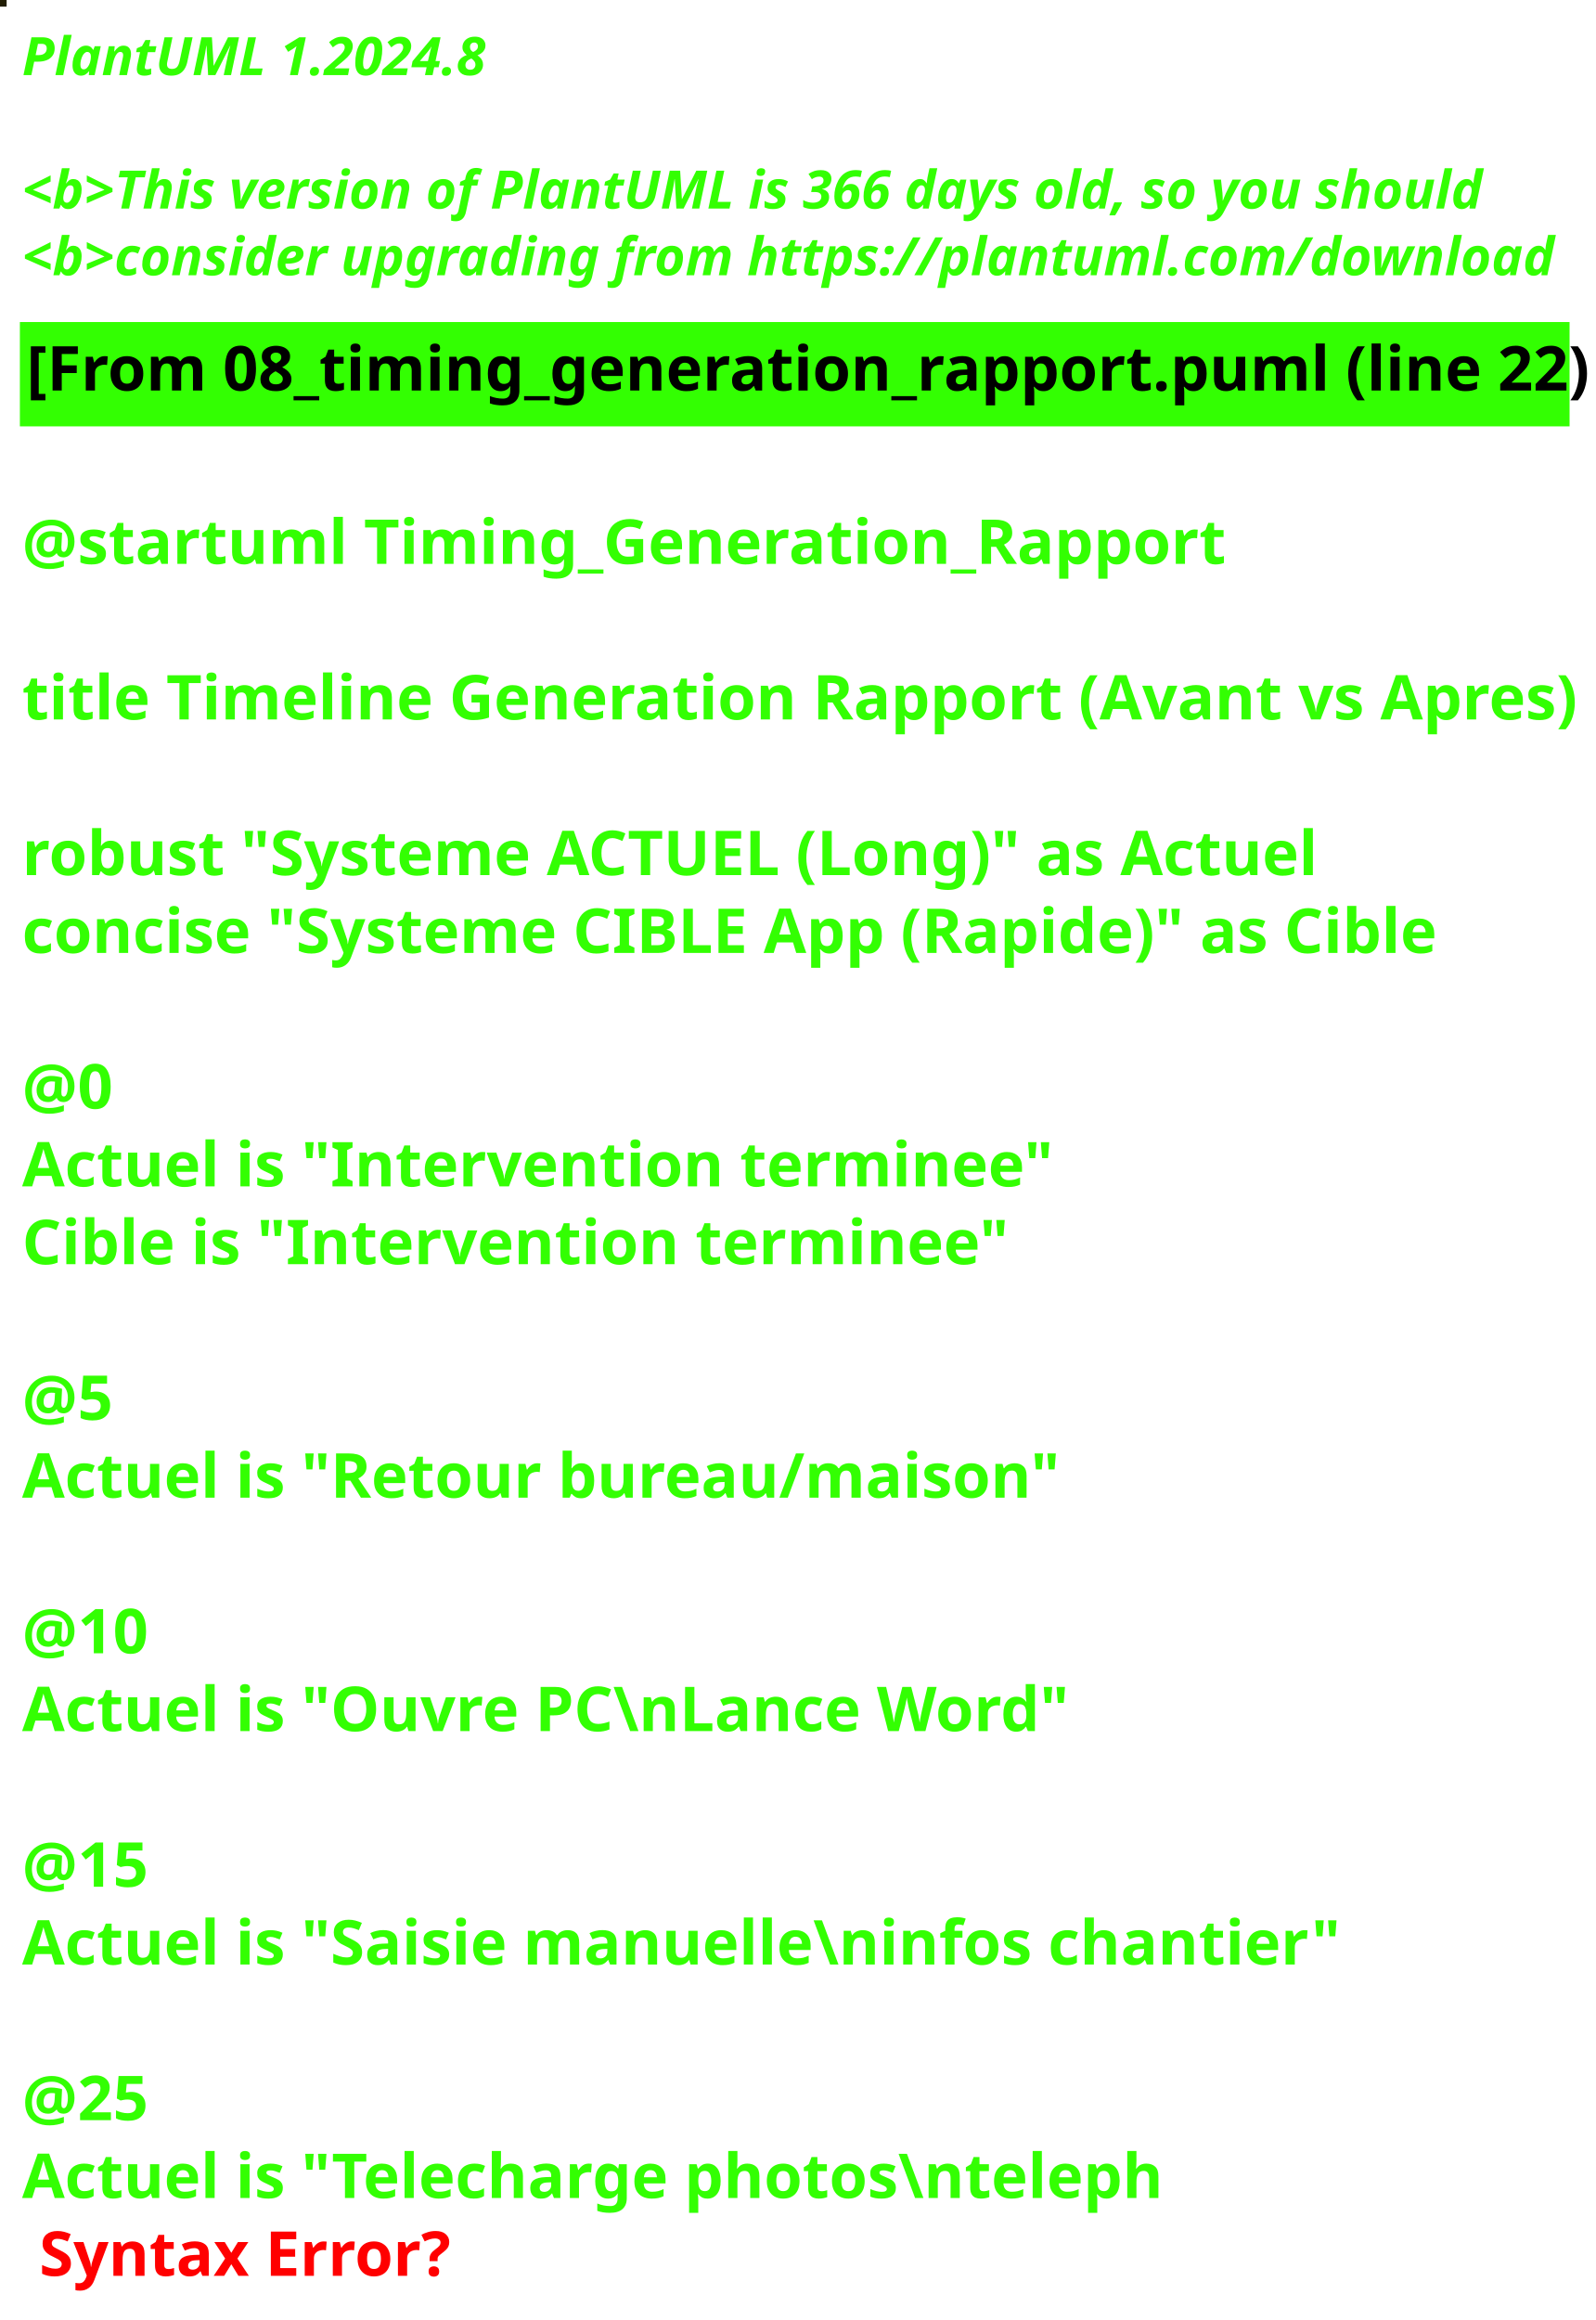
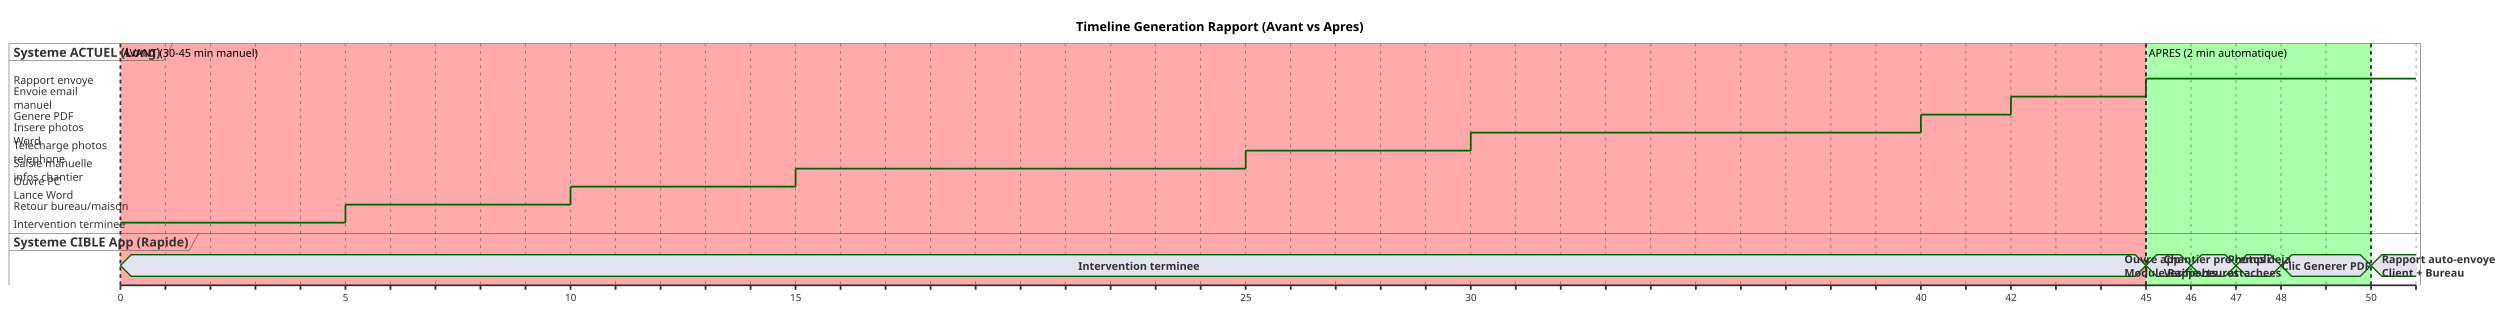
- <svg xmlns="http://www.w3.org/2000/svg" contentStyleType="text/css" height="525px" preserveAspectRatio="none" style="width:361px;height:525px;background:#000000;" version="1.1" viewBox="0 0 361 525" width="361px" zoomAndPan="magnify">
+ <svg xmlns="http://www.w3.org/2000/svg" contentStyleType="text/css" height="347px" preserveAspectRatio="none" style="width:2777px;height:347px;background:#FFFFFF;" version="1.1" viewBox="0 0 2777 347" width="2777px" zoomAndPan="magnify">
  <defs />
  <g>
-     <rect fill="#221E04" height="1" style="stroke:#221E04;stroke-width:1;" width="1" x="0" y="0" />
-     <text fill="#33FF02" font-family="sans-serif" font-size="12" font-style="italic" font-weight="bold" lengthAdjust="spacing" textLength="105.375" x="5" y="17">PlantUML 1.2024.8</text>
-     <text fill="#33FF02" font-family="sans-serif" font-size="12" font-style="italic" font-weight="bold" lengthAdjust="spacing" textLength="3.334" x="5" y="32.094"> </text>
-     <text fill="#33FF02" font-family="sans-serif" font-size="12" font-style="italic" font-weight="bold" lengthAdjust="spacing" textLength="342.07" x="5" y="47.188">&lt;b&gt;This version of PlantUML is 366 days old, so you should</text>
-     <text fill="#33FF02" font-family="sans-serif" font-size="12" font-style="italic" font-weight="bold" lengthAdjust="spacing" textLength="344.01" x="5" y="62.281">&lt;b&gt;consider upgrading from https://plantuml.com/download</text>
-     <rect fill="#33FF02" height="22.609" style="stroke:#33FF02;stroke-width:1;" width="349.717" x="5" y="73.375" />
-     <text fill="#000000" font-family="sans-serif" font-size="14" font-weight="bold" lengthAdjust="spacing" textLength="347.717" x="6" y="88.375">[From 08_timing_generation_rapport.puml (line 22) ]</text>
-     <text fill="#33FF02" font-family="sans-serif" font-size="14" font-weight="bold" lengthAdjust="spacing" textLength="3.89" x="5" y="109.984"> </text>
-     <text fill="#33FF02" font-family="sans-serif" font-size="14" font-weight="bold" lengthAdjust="spacing" textLength="261.796" x="5" y="127.594">@startuml Timing_Generation_Rapport</text>
-     <text fill="#33FF02" font-family="sans-serif" font-size="14" font-weight="bold" lengthAdjust="spacing" textLength="3.89" x="5" y="145.203"> </text>
-     <text fill="#33FF02" font-family="sans-serif" font-size="14" font-weight="bold" lengthAdjust="spacing" textLength="336.062" x="5" y="162.812">title Timeline Generation Rapport (Avant vs Apres)</text>
-     <text fill="#33FF02" font-family="sans-serif" font-size="14" font-weight="bold" lengthAdjust="spacing" textLength="3.89" x="5" y="180.422"> </text>
-     <text fill="#33FF02" font-family="sans-serif" font-size="14" font-weight="bold" lengthAdjust="spacing" textLength="292.53" x="5" y="198.031">robust "Systeme ACTUEL (Long)" as Actuel</text>
-     <text fill="#33FF02" font-family="sans-serif" font-size="14" font-weight="bold" lengthAdjust="spacing" textLength="321.357" x="5" y="215.641">concise "Systeme CIBLE App (Rapide)" as Cible</text>
-     <text fill="#33FF02" font-family="sans-serif" font-size="14" font-weight="bold" lengthAdjust="spacing" textLength="3.89" x="5" y="233.25"> </text>
-     <text fill="#33FF02" font-family="sans-serif" font-size="14" font-weight="bold" lengthAdjust="spacing" textLength="21.438" x="5" y="250.859">@0</text>
-     <text fill="#33FF02" font-family="sans-serif" font-size="14" font-weight="bold" lengthAdjust="spacing" textLength="217.882" x="5" y="268.469">Actuel is "Intervention terminee"</text>
-     <text fill="#33FF02" font-family="sans-serif" font-size="14" font-weight="bold" lengthAdjust="spacing" textLength="209.323" x="5" y="286.078">Cible is "Intervention terminee"</text>
-     <text fill="#33FF02" font-family="sans-serif" font-size="14" font-weight="bold" lengthAdjust="spacing" textLength="3.89" x="5" y="303.688"> </text>
-     <text fill="#33FF02" font-family="sans-serif" font-size="14" font-weight="bold" lengthAdjust="spacing" textLength="21.438" x="5" y="321.297">@5</text>
-     <text fill="#33FF02" font-family="sans-serif" font-size="14" font-weight="bold" lengthAdjust="spacing" textLength="224.096" x="5" y="338.906">Actuel is "Retour bureau/maison"</text>
-     <text fill="#33FF02" font-family="sans-serif" font-size="14" font-weight="bold" lengthAdjust="spacing" textLength="3.89" x="5" y="356.516"> </text>
-     <text fill="#33FF02" font-family="sans-serif" font-size="14" font-weight="bold" lengthAdjust="spacing" textLength="29.224" x="5" y="374.125">@10</text>
-     <text fill="#33FF02" font-family="sans-serif" font-size="14" font-weight="bold" lengthAdjust="spacing" textLength="231.875" x="5" y="391.734">Actuel is "Ouvre PC\nLance Word"</text>
-     <text fill="#33FF02" font-family="sans-serif" font-size="14" font-weight="bold" lengthAdjust="spacing" textLength="3.89" x="5" y="409.344"> </text>
-     <text fill="#33FF02" font-family="sans-serif" font-size="14" font-weight="bold" lengthAdjust="spacing" textLength="29.224" x="5" y="426.953">@15</text>
-     <text fill="#33FF02" font-family="sans-serif" font-size="14" font-weight="bold" lengthAdjust="spacing" textLength="284.806" x="5" y="444.562">Actuel is "Saisie manuelle\ninfos chantier"</text>
-     <text fill="#33FF02" font-family="sans-serif" font-size="14" font-weight="bold" lengthAdjust="spacing" textLength="3.89" x="5" y="462.172"> </text>
-     <text fill="#33FF02" font-family="sans-serif" font-size="14" font-weight="bold" lengthAdjust="spacing" textLength="29.224" x="5" y="479.781">@25</text>
-     <text fill="#33FF02" font-family="sans-serif" font-size="14" font-weight="bold" lengthAdjust="spacing" text-decoration="wavy underline" textLength="247.017" x="5" y="497.391">Actuel is "Telecharge photos\nteleph</text>
-     <text fill="#FF0000" font-family="sans-serif" font-size="14" font-weight="bold" lengthAdjust="spacing" textLength="92.586" x="8.89" y="515">Syntax Error?</text>
+     <text fill="#000000" font-family="sans-serif" font-size="14" font-weight="bold" lengthAdjust="spacing" textLength="307.282" x="1195.226" y="34.533">Timeline Generation Rapport (Avant vs Apres)</text>
+     <line style="stroke:#333333;stroke-width:0.5;" x1="10" x2="10" y1="48.609" y2="316.922" />
+     <line style="stroke:#333333;stroke-width:0.5;" x1="2688.734" x2="2688.734" y1="48.609" y2="316.922" />
+     <rect fill="#FFAAAA" height="268.312" style="stroke:none;stroke-width:1;" width="2250" x="133.734" y="48.609" />
+     <rect fill="#AAFFAA" height="268.312" style="stroke:none;stroke-width:1;" width="250" x="2383.734" y="48.609" />
+     <line style="stroke:#333333;stroke-width:0.5;stroke-dasharray:3.0,5.0;" x1="133.734" x2="133.734" y1="48.609" y2="316.922" />
+     <line style="stroke:#333333;stroke-width:0.5;stroke-dasharray:3.0,5.0;" x1="183.734" x2="183.734" y1="48.609" y2="316.922" />
+     <line style="stroke:#333333;stroke-width:0.5;stroke-dasharray:3.0,5.0;" x1="233.734" x2="233.734" y1="48.609" y2="316.922" />
+     <line style="stroke:#333333;stroke-width:0.5;stroke-dasharray:3.0,5.0;" x1="283.734" x2="283.734" y1="48.609" y2="316.922" />
+     <line style="stroke:#333333;stroke-width:0.5;stroke-dasharray:3.0,5.0;" x1="333.734" x2="333.734" y1="48.609" y2="316.922" />
+     <line style="stroke:#333333;stroke-width:0.5;stroke-dasharray:3.0,5.0;" x1="383.734" x2="383.734" y1="48.609" y2="316.922" />
+     <line style="stroke:#333333;stroke-width:0.5;stroke-dasharray:3.0,5.0;" x1="433.734" x2="433.734" y1="48.609" y2="316.922" />
+     <line style="stroke:#333333;stroke-width:0.5;stroke-dasharray:3.0,5.0;" x1="483.734" x2="483.734" y1="48.609" y2="316.922" />
+     <line style="stroke:#333333;stroke-width:0.5;stroke-dasharray:3.0,5.0;" x1="533.734" x2="533.734" y1="48.609" y2="316.922" />
+     <line style="stroke:#333333;stroke-width:0.5;stroke-dasharray:3.0,5.0;" x1="583.734" x2="583.734" y1="48.609" y2="316.922" />
+     <line style="stroke:#333333;stroke-width:0.5;stroke-dasharray:3.0,5.0;" x1="633.734" x2="633.734" y1="48.609" y2="316.922" />
+     <line style="stroke:#333333;stroke-width:0.5;stroke-dasharray:3.0,5.0;" x1="683.734" x2="683.734" y1="48.609" y2="316.922" />
+     <line style="stroke:#333333;stroke-width:0.5;stroke-dasharray:3.0,5.0;" x1="733.734" x2="733.734" y1="48.609" y2="316.922" />
+     <line style="stroke:#333333;stroke-width:0.5;stroke-dasharray:3.0,5.0;" x1="783.734" x2="783.734" y1="48.609" y2="316.922" />
+     <line style="stroke:#333333;stroke-width:0.5;stroke-dasharray:3.0,5.0;" x1="833.734" x2="833.734" y1="48.609" y2="316.922" />
+     <line style="stroke:#333333;stroke-width:0.5;stroke-dasharray:3.0,5.0;" x1="883.734" x2="883.734" y1="48.609" y2="316.922" />
+     <line style="stroke:#333333;stroke-width:0.5;stroke-dasharray:3.0,5.0;" x1="933.734" x2="933.734" y1="48.609" y2="316.922" />
+     <line style="stroke:#333333;stroke-width:0.5;stroke-dasharray:3.0,5.0;" x1="983.734" x2="983.734" y1="48.609" y2="316.922" />
+     <line style="stroke:#333333;stroke-width:0.5;stroke-dasharray:3.0,5.0;" x1="1033.734" x2="1033.734" y1="48.609" y2="316.922" />
+     <line style="stroke:#333333;stroke-width:0.5;stroke-dasharray:3.0,5.0;" x1="1083.734" x2="1083.734" y1="48.609" y2="316.922" />
+     <line style="stroke:#333333;stroke-width:0.5;stroke-dasharray:3.0,5.0;" x1="1133.734" x2="1133.734" y1="48.609" y2="316.922" />
+     <line style="stroke:#333333;stroke-width:0.5;stroke-dasharray:3.0,5.0;" x1="1183.734" x2="1183.734" y1="48.609" y2="316.922" />
+     <line style="stroke:#333333;stroke-width:0.5;stroke-dasharray:3.0,5.0;" x1="1233.734" x2="1233.734" y1="48.609" y2="316.922" />
+     <line style="stroke:#333333;stroke-width:0.5;stroke-dasharray:3.0,5.0;" x1="1283.734" x2="1283.734" y1="48.609" y2="316.922" />
+     <line style="stroke:#333333;stroke-width:0.5;stroke-dasharray:3.0,5.0;" x1="1333.734" x2="1333.734" y1="48.609" y2="316.922" />
+     <line style="stroke:#333333;stroke-width:0.5;stroke-dasharray:3.0,5.0;" x1="1383.734" x2="1383.734" y1="48.609" y2="316.922" />
+     <line style="stroke:#333333;stroke-width:0.5;stroke-dasharray:3.0,5.0;" x1="1433.734" x2="1433.734" y1="48.609" y2="316.922" />
+     <line style="stroke:#333333;stroke-width:0.5;stroke-dasharray:3.0,5.0;" x1="1483.734" x2="1483.734" y1="48.609" y2="316.922" />
+     <line style="stroke:#333333;stroke-width:0.5;stroke-dasharray:3.0,5.0;" x1="1533.734" x2="1533.734" y1="48.609" y2="316.922" />
+     <line style="stroke:#333333;stroke-width:0.5;stroke-dasharray:3.0,5.0;" x1="1583.734" x2="1583.734" y1="48.609" y2="316.922" />
+     <line style="stroke:#333333;stroke-width:0.5;stroke-dasharray:3.0,5.0;" x1="1633.734" x2="1633.734" y1="48.609" y2="316.922" />
+     <line style="stroke:#333333;stroke-width:0.5;stroke-dasharray:3.0,5.0;" x1="1683.734" x2="1683.734" y1="48.609" y2="316.922" />
+     <line style="stroke:#333333;stroke-width:0.5;stroke-dasharray:3.0,5.0;" x1="1733.734" x2="1733.734" y1="48.609" y2="316.922" />
+     <line style="stroke:#333333;stroke-width:0.5;stroke-dasharray:3.0,5.0;" x1="1783.734" x2="1783.734" y1="48.609" y2="316.922" />
+     <line style="stroke:#333333;stroke-width:0.5;stroke-dasharray:3.0,5.0;" x1="1833.734" x2="1833.734" y1="48.609" y2="316.922" />
+     <line style="stroke:#333333;stroke-width:0.5;stroke-dasharray:3.0,5.0;" x1="1883.734" x2="1883.734" y1="48.609" y2="316.922" />
+     <line style="stroke:#333333;stroke-width:0.5;stroke-dasharray:3.0,5.0;" x1="1933.734" x2="1933.734" y1="48.609" y2="316.922" />
+     <line style="stroke:#333333;stroke-width:0.5;stroke-dasharray:3.0,5.0;" x1="1983.734" x2="1983.734" y1="48.609" y2="316.922" />
+     <line style="stroke:#333333;stroke-width:0.5;stroke-dasharray:3.0,5.0;" x1="2033.734" x2="2033.734" y1="48.609" y2="316.922" />
+     <line style="stroke:#333333;stroke-width:0.5;stroke-dasharray:3.0,5.0;" x1="2083.734" x2="2083.734" y1="48.609" y2="316.922" />
+     <line style="stroke:#333333;stroke-width:0.5;stroke-dasharray:3.0,5.0;" x1="2133.734" x2="2133.734" y1="48.609" y2="316.922" />
+     <line style="stroke:#333333;stroke-width:0.5;stroke-dasharray:3.0,5.0;" x1="2183.734" x2="2183.734" y1="48.609" y2="316.922" />
+     <line style="stroke:#333333;stroke-width:0.5;stroke-dasharray:3.0,5.0;" x1="2233.734" x2="2233.734" y1="48.609" y2="316.922" />
+     <line style="stroke:#333333;stroke-width:0.5;stroke-dasharray:3.0,5.0;" x1="2283.734" x2="2283.734" y1="48.609" y2="316.922" />
+     <line style="stroke:#333333;stroke-width:0.5;stroke-dasharray:3.0,5.0;" x1="2333.734" x2="2333.734" y1="48.609" y2="316.922" />
+     <line style="stroke:#333333;stroke-width:0.5;stroke-dasharray:3.0,5.0;" x1="2383.734" x2="2383.734" y1="48.609" y2="316.922" />
+     <line style="stroke:#333333;stroke-width:0.5;stroke-dasharray:3.0,5.0;" x1="2433.734" x2="2433.734" y1="48.609" y2="316.922" />
+     <line style="stroke:#333333;stroke-width:0.5;stroke-dasharray:3.0,5.0;" x1="2483.734" x2="2483.734" y1="48.609" y2="316.922" />
+     <line style="stroke:#333333;stroke-width:0.5;stroke-dasharray:3.0,5.0;" x1="2533.734" x2="2533.734" y1="48.609" y2="316.922" />
+     <line style="stroke:#333333;stroke-width:0.5;stroke-dasharray:3.0,5.0;" x1="2583.734" x2="2583.734" y1="48.609" y2="316.922" />
+     <line style="stroke:#333333;stroke-width:0.5;stroke-dasharray:3.0,5.0;" x1="2633.734" x2="2633.734" y1="48.609" y2="316.922" />
+     <line style="stroke:#333333;stroke-width:0.5;stroke-dasharray:3.0,5.0;" x1="2683.734" x2="2683.734" y1="48.609" y2="316.922" />
+     <line style="stroke:#333333;stroke-width:0.5;" x1="10" x2="2688.734" y1="48.609" y2="48.609" />
+     <text fill="#333333" font-family="sans-serif" font-size="14" font-weight="bold" lengthAdjust="spacing" textLength="165.676" x="15" y="63.143">Systeme ACTUEL (Long)</text>
+     <line style="stroke:#333333;stroke-width:0.5;" x1="10" x2="181.676" y1="67.219" y2="67.219" />
+     <line style="stroke:#333333;stroke-width:0.5;" x1="181.676" x2="191.676" y1="67.219" y2="48.609" />
+     <text fill="#333333" font-family="sans-serif" font-size="12" lengthAdjust="spacing" textLength="112.728" x="15" y="253.223">Intervention terminee</text>
+     <text fill="#333333" font-family="sans-serif" font-size="12" lengthAdjust="spacing" textLength="118.734" x="15" y="233.223">Retour bureau/maison</text>
+     <text fill="#333333" font-family="sans-serif" font-size="12" lengthAdjust="spacing" textLength="52.682" x="15" y="205.676">Ouvre PC</text>
+     <text fill="#333333" font-family="sans-serif" font-size="12" lengthAdjust="spacing" textLength="64.699" x="15" y="220.769">Lance Word</text>
+     <text fill="#333333" font-family="sans-serif" font-size="12" lengthAdjust="spacing" textLength="84.715" x="15" y="185.676">Saisie manuelle</text>
+     <text fill="#333333" font-family="sans-serif" font-size="12" lengthAdjust="spacing" textLength="71.373" x="15" y="200.769">infos chantier</text>
+     <text fill="#333333" font-family="sans-serif" font-size="12" lengthAdjust="spacing" textLength="99.398" x="15" y="165.676">Telecharge photos</text>
+     <text fill="#333333" font-family="sans-serif" font-size="12" lengthAdjust="spacing" textLength="52.717" x="15" y="180.769">telephone</text>
+     <text fill="#333333" font-family="sans-serif" font-size="12" lengthAdjust="spacing" textLength="72.715" x="15" y="145.676">Insere photos</text>
+     <text fill="#333333" font-family="sans-serif" font-size="12" lengthAdjust="spacing" textLength="28.67" x="15" y="160.769">Word</text>
+     <text fill="#333333" font-family="sans-serif" font-size="12" lengthAdjust="spacing" textLength="67.359" x="15" y="133.223">Genere PDF</text>
+     <text fill="#333333" font-family="sans-serif" font-size="12" lengthAdjust="spacing" textLength="68.701" x="15" y="105.676">Envoie email</text>
+     <text fill="#333333" font-family="sans-serif" font-size="12" lengthAdjust="spacing" textLength="39.357" x="15" y="120.769">manuel</text>
+     <text fill="#333333" font-family="sans-serif" font-size="12" lengthAdjust="spacing" textLength="84.721" x="15" y="93.223">Rapport envoye</text>
+     <line style="stroke:#006400;stroke-width:2;" x1="133.734" x2="383.734" y1="247.312" y2="247.312" />
+     <line style="stroke:#006400;stroke-width:2;" x1="383.734" x2="633.734" y1="227.312" y2="227.312" />
+     <line style="stroke:#006400;stroke-width:2;" x1="633.734" x2="883.734" y1="207.312" y2="207.312" />
+     <line style="stroke:#006400;stroke-width:2;" x1="883.734" x2="1383.734" y1="187.312" y2="187.312" />
+     <line style="stroke:#006400;stroke-width:2;" x1="1383.734" x2="1633.734" y1="167.312" y2="167.312" />
+     <line style="stroke:#006400;stroke-width:2;" x1="1633.734" x2="2133.734" y1="147.312" y2="147.312" />
+     <line style="stroke:#006400;stroke-width:2;" x1="2133.734" x2="2233.734" y1="127.312" y2="127.312" />
+     <line style="stroke:#006400;stroke-width:2;" x1="2233.734" x2="2383.734" y1="107.312" y2="107.312" />
+     <line style="stroke:#006400;stroke-width:2;" x1="2383.734" x2="2683.734" y1="87.312" y2="87.312" />
+     <line style="stroke:#006400;stroke-width:2;" x1="383.734" x2="383.734" y1="227.312" y2="247.312" />
+     <line style="stroke:#006400;stroke-width:2;" x1="633.734" x2="633.734" y1="207.312" y2="227.312" />
+     <line style="stroke:#006400;stroke-width:2;" x1="883.734" x2="883.734" y1="187.312" y2="207.312" />
+     <line style="stroke:#006400;stroke-width:2;" x1="1383.734" x2="1383.734" y1="167.312" y2="187.312" />
+     <line style="stroke:#006400;stroke-width:2;" x1="1633.734" x2="1633.734" y1="147.312" y2="167.312" />
+     <line style="stroke:#006400;stroke-width:2;" x1="2133.734" x2="2133.734" y1="127.312" y2="147.312" />
+     <line style="stroke:#006400;stroke-width:2;" x1="2233.734" x2="2233.734" y1="107.312" y2="127.312" />
+     <line style="stroke:#006400;stroke-width:2;" x1="2383.734" x2="2383.734" y1="87.312" y2="107.312" />
+     <line style="stroke:#333333;stroke-width:0.5;" x1="10" x2="2688.734" y1="259.312" y2="259.312" />
+     <text fill="#333333" font-family="sans-serif" font-size="14" font-weight="bold" lengthAdjust="spacing" textLength="194.476" x="15" y="273.846">Systeme CIBLE App (Rapide)</text>
+     <line style="stroke:#333333;stroke-width:0.5;" x1="10" x2="210.476" y1="277.922" y2="277.922" />
+     <line style="stroke:#333333;stroke-width:0.5;" x1="210.476" x2="220.476" y1="277.922" y2="259.312" />
+     <polygon fill="#E2E2F0" points="145.734,282.922,2371.734,282.922,2383.734,294.922,2371.734,306.922,145.734,306.922,133.734,294.922" style="stroke:#006400;stroke-width:1.5;" />
+     <polygon fill="#E2E2F0" points="2395.734,282.922,2421.734,282.922,2433.734,294.922,2421.734,306.922,2395.734,306.922,2383.734,294.922" style="stroke:#006400;stroke-width:1.5;" />
+     <polygon fill="#E2E2F0" points="2445.734,282.922,2471.734,282.922,2483.734,294.922,2471.734,306.922,2445.734,306.922,2433.734,294.922" style="stroke:#006400;stroke-width:1.5;" />
+     <polygon fill="#E2E2F0" points="2495.734,282.922,2521.734,282.922,2533.734,294.922,2521.734,306.922,2495.734,306.922,2483.734,294.922" style="stroke:#006400;stroke-width:1.5;" />
+     <polygon fill="#E2E2F0" points="2545.734,282.922,2621.734,282.922,2633.734,294.922,2621.734,306.922,2545.734,306.922,2533.734,294.922" style="stroke:#006400;stroke-width:1.5;" />
+     <polygon fill="#E2E2F0" points="2645.734,282.922,2683.734,282.922,2683.734,306.922,2645.734,306.922,2633.734,294.922" style="stroke:#E2E2F0;stroke-width:1.5;" />
+     <path d="M2683.734,282.922 L2645.734,282.922 L2633.734,294.922 L2645.734,306.922 L2683.734,306.922 " fill="#E2E2F0" style="stroke:#006400;stroke-width:1.5;" />
+     <text fill="#333333" font-family="sans-serif" font-size="12" font-weight="bold" lengthAdjust="spacing" textLength="122.027" x="1197.721" y="299.832">Intervention terminee</text>
+     <text fill="#333333" font-family="sans-serif" font-size="12" font-weight="bold" lengthAdjust="spacing" textLength="59.35" x="2359.735" y="292.285">Ouvre app</text>
+     <text fill="#333333" font-family="sans-serif" font-size="12" font-weight="bold" lengthAdjust="spacing" textLength="97.998" x="2359.735" y="307.379">Module Rapports</text>
+     <text fill="#333333" font-family="sans-serif" font-size="12" font-weight="bold" lengthAdjust="spacing" textLength="110.689" x="2403.39" y="292.285">Chantier pre-rempli</text>
+     <text fill="#333333" font-family="sans-serif" font-size="12" font-weight="bold" lengthAdjust="spacing" textLength="79.371" x="2403.39" y="307.379">Verifie heures</text>
+     <text fill="#333333" font-family="sans-serif" font-size="12" font-weight="bold" lengthAdjust="spacing" textLength="68.01" x="2474.729" y="292.285">Photos deja</text>
+     <text fill="#333333" font-family="sans-serif" font-size="12" font-weight="bold" lengthAdjust="spacing" textLength="55.365" x="2474.729" y="307.379">attachees</text>
+     <text fill="#333333" font-family="sans-serif" font-size="12" font-weight="bold" lengthAdjust="spacing" textLength="98.701" x="2534.384" y="299.832">Clic Generer PDF</text>
+     <text fill="#333333" font-family="sans-serif" font-size="12" font-weight="bold" lengthAdjust="spacing" textLength="120.012" x="2645.734" y="292.285">Rapport auto-envoye</text>
+     <text fill="#333333" font-family="sans-serif" font-size="12" font-weight="bold" lengthAdjust="spacing" textLength="88.353" x="2645.734" y="307.379">Client + Bureau</text>
+     <line style="stroke:#333333;stroke-width:2;" x1="133.734" x2="133.734" y1="316.922" y2="321.922" />
+     <line style="stroke:#333333;stroke-width:2;" x1="183.734" x2="183.734" y1="316.922" y2="321.922" />
+     <line style="stroke:#333333;stroke-width:2;" x1="233.734" x2="233.734" y1="316.922" y2="321.922" />
+     <line style="stroke:#333333;stroke-width:2;" x1="283.734" x2="283.734" y1="316.922" y2="321.922" />
+     <line style="stroke:#333333;stroke-width:2;" x1="333.734" x2="333.734" y1="316.922" y2="321.922" />
+     <line style="stroke:#333333;stroke-width:2;" x1="383.734" x2="383.734" y1="316.922" y2="321.922" />
+     <line style="stroke:#333333;stroke-width:2;" x1="433.734" x2="433.734" y1="316.922" y2="321.922" />
+     <line style="stroke:#333333;stroke-width:2;" x1="483.734" x2="483.734" y1="316.922" y2="321.922" />
+     <line style="stroke:#333333;stroke-width:2;" x1="533.734" x2="533.734" y1="316.922" y2="321.922" />
+     <line style="stroke:#333333;stroke-width:2;" x1="583.734" x2="583.734" y1="316.922" y2="321.922" />
+     <line style="stroke:#333333;stroke-width:2;" x1="633.734" x2="633.734" y1="316.922" y2="321.922" />
+     <line style="stroke:#333333;stroke-width:2;" x1="683.734" x2="683.734" y1="316.922" y2="321.922" />
+     <line style="stroke:#333333;stroke-width:2;" x1="733.734" x2="733.734" y1="316.922" y2="321.922" />
+     <line style="stroke:#333333;stroke-width:2;" x1="783.734" x2="783.734" y1="316.922" y2="321.922" />
+     <line style="stroke:#333333;stroke-width:2;" x1="833.734" x2="833.734" y1="316.922" y2="321.922" />
+     <line style="stroke:#333333;stroke-width:2;" x1="883.734" x2="883.734" y1="316.922" y2="321.922" />
+     <line style="stroke:#333333;stroke-width:2;" x1="933.734" x2="933.734" y1="316.922" y2="321.922" />
+     <line style="stroke:#333333;stroke-width:2;" x1="983.734" x2="983.734" y1="316.922" y2="321.922" />
+     <line style="stroke:#333333;stroke-width:2;" x1="1033.734" x2="1033.734" y1="316.922" y2="321.922" />
+     <line style="stroke:#333333;stroke-width:2;" x1="1083.734" x2="1083.734" y1="316.922" y2="321.922" />
+     <line style="stroke:#333333;stroke-width:2;" x1="1133.734" x2="1133.734" y1="316.922" y2="321.922" />
+     <line style="stroke:#333333;stroke-width:2;" x1="1183.734" x2="1183.734" y1="316.922" y2="321.922" />
+     <line style="stroke:#333333;stroke-width:2;" x1="1233.734" x2="1233.734" y1="316.922" y2="321.922" />
+     <line style="stroke:#333333;stroke-width:2;" x1="1283.734" x2="1283.734" y1="316.922" y2="321.922" />
+     <line style="stroke:#333333;stroke-width:2;" x1="1333.734" x2="1333.734" y1="316.922" y2="321.922" />
+     <line style="stroke:#333333;stroke-width:2;" x1="1383.734" x2="1383.734" y1="316.922" y2="321.922" />
+     <line style="stroke:#333333;stroke-width:2;" x1="1433.734" x2="1433.734" y1="316.922" y2="321.922" />
+     <line style="stroke:#333333;stroke-width:2;" x1="1483.734" x2="1483.734" y1="316.922" y2="321.922" />
+     <line style="stroke:#333333;stroke-width:2;" x1="1533.734" x2="1533.734" y1="316.922" y2="321.922" />
+     <line style="stroke:#333333;stroke-width:2;" x1="1583.734" x2="1583.734" y1="316.922" y2="321.922" />
+     <line style="stroke:#333333;stroke-width:2;" x1="1633.734" x2="1633.734" y1="316.922" y2="321.922" />
+     <line style="stroke:#333333;stroke-width:2;" x1="1683.734" x2="1683.734" y1="316.922" y2="321.922" />
+     <line style="stroke:#333333;stroke-width:2;" x1="1733.734" x2="1733.734" y1="316.922" y2="321.922" />
+     <line style="stroke:#333333;stroke-width:2;" x1="1783.734" x2="1783.734" y1="316.922" y2="321.922" />
+     <line style="stroke:#333333;stroke-width:2;" x1="1833.734" x2="1833.734" y1="316.922" y2="321.922" />
+     <line style="stroke:#333333;stroke-width:2;" x1="1883.734" x2="1883.734" y1="316.922" y2="321.922" />
+     <line style="stroke:#333333;stroke-width:2;" x1="1933.734" x2="1933.734" y1="316.922" y2="321.922" />
+     <line style="stroke:#333333;stroke-width:2;" x1="1983.734" x2="1983.734" y1="316.922" y2="321.922" />
+     <line style="stroke:#333333;stroke-width:2;" x1="2033.734" x2="2033.734" y1="316.922" y2="321.922" />
+     <line style="stroke:#333333;stroke-width:2;" x1="2083.734" x2="2083.734" y1="316.922" y2="321.922" />
+     <line style="stroke:#333333;stroke-width:2;" x1="2133.734" x2="2133.734" y1="316.922" y2="321.922" />
+     <line style="stroke:#333333;stroke-width:2;" x1="2183.734" x2="2183.734" y1="316.922" y2="321.922" />
+     <line style="stroke:#333333;stroke-width:2;" x1="2233.734" x2="2233.734" y1="316.922" y2="321.922" />
+     <line style="stroke:#333333;stroke-width:2;" x1="2283.734" x2="2283.734" y1="316.922" y2="321.922" />
+     <line style="stroke:#333333;stroke-width:2;" x1="2333.734" x2="2333.734" y1="316.922" y2="321.922" />
+     <line style="stroke:#333333;stroke-width:2;" x1="2383.734" x2="2383.734" y1="316.922" y2="321.922" />
+     <line style="stroke:#333333;stroke-width:2;" x1="2433.734" x2="2433.734" y1="316.922" y2="321.922" />
+     <line style="stroke:#333333;stroke-width:2;" x1="2483.734" x2="2483.734" y1="316.922" y2="321.922" />
+     <line style="stroke:#333333;stroke-width:2;" x1="2533.734" x2="2533.734" y1="316.922" y2="321.922" />
+     <line style="stroke:#333333;stroke-width:2;" x1="2583.734" x2="2583.734" y1="316.922" y2="321.922" />
+     <line style="stroke:#333333;stroke-width:2;" x1="2633.734" x2="2633.734" y1="316.922" y2="321.922" />
+     <line style="stroke:#333333;stroke-width:2;" x1="2683.734" x2="2683.734" y1="316.922" y2="321.922" />
+     <line style="stroke:#333333;stroke-width:2;" x1="133.734" x2="2683.734" y1="316.922" y2="316.922" />
+     <text fill="#333333" font-family="sans-serif" font-size="11" lengthAdjust="spacing" textLength="6.118" x="130.675" y="334.341">0</text>
+     <text fill="#333333" font-family="sans-serif" font-size="11" lengthAdjust="spacing" textLength="6.118" x="380.675" y="334.341">5</text>
+     <text fill="#333333" font-family="sans-serif" font-size="11" lengthAdjust="spacing" textLength="12.235" x="627.617" y="334.341">10</text>
+     <text fill="#333333" font-family="sans-serif" font-size="11" lengthAdjust="spacing" textLength="12.235" x="877.617" y="334.341">15</text>
+     <text fill="#333333" font-family="sans-serif" font-size="11" lengthAdjust="spacing" textLength="12.235" x="1377.617" y="334.341">25</text>
+     <text fill="#333333" font-family="sans-serif" font-size="11" lengthAdjust="spacing" textLength="12.235" x="1627.617" y="334.341">30</text>
+     <text fill="#333333" font-family="sans-serif" font-size="11" lengthAdjust="spacing" textLength="12.235" x="2127.617" y="334.341">40</text>
+     <text fill="#333333" font-family="sans-serif" font-size="11" lengthAdjust="spacing" textLength="12.235" x="2227.617" y="334.341">42</text>
+     <text fill="#333333" font-family="sans-serif" font-size="11" lengthAdjust="spacing" textLength="12.235" x="2377.617" y="334.341">45</text>
+     <text fill="#333333" font-family="sans-serif" font-size="11" lengthAdjust="spacing" textLength="12.235" x="2427.617" y="334.341">46</text>
+     <text fill="#333333" font-family="sans-serif" font-size="11" lengthAdjust="spacing" textLength="12.235" x="2477.617" y="334.341">47</text>
+     <text fill="#333333" font-family="sans-serif" font-size="11" lengthAdjust="spacing" textLength="12.235" x="2527.617" y="334.341">48</text>
+     <text fill="#333333" font-family="sans-serif" font-size="11" lengthAdjust="spacing" textLength="12.235" x="2627.617" y="334.341">50</text>
+     <line style="stroke:#333333;stroke-width:2;stroke-dasharray:4.0,4.0;" x1="133.734" x2="133.734" y1="48.609" y2="316.922" />
+     <line style="stroke:#333333;stroke-width:2;stroke-dasharray:4.0,4.0;" x1="2383.734" x2="2383.734" y1="48.609" y2="316.922" />
+     <text fill="#000000" font-family="sans-serif" font-size="12" lengthAdjust="spacing" textLength="147.387" x="136.734" y="63.066">AVANT (30-45 min manuel)</text>
+     <line style="stroke:#333333;stroke-width:2;stroke-dasharray:4.0,4.0;" x1="2383.734" x2="2383.734" y1="48.609" y2="316.922" />
+     <line style="stroke:#333333;stroke-width:2;stroke-dasharray:4.0,4.0;" x1="2633.734" x2="2633.734" y1="48.609" y2="316.922" />
+     <text fill="#000000" font-family="sans-serif" font-size="12" lengthAdjust="spacing" textLength="150.732" x="2386.734" y="63.066">APRES (2 min automatique)</text>
  </g>
</svg>
